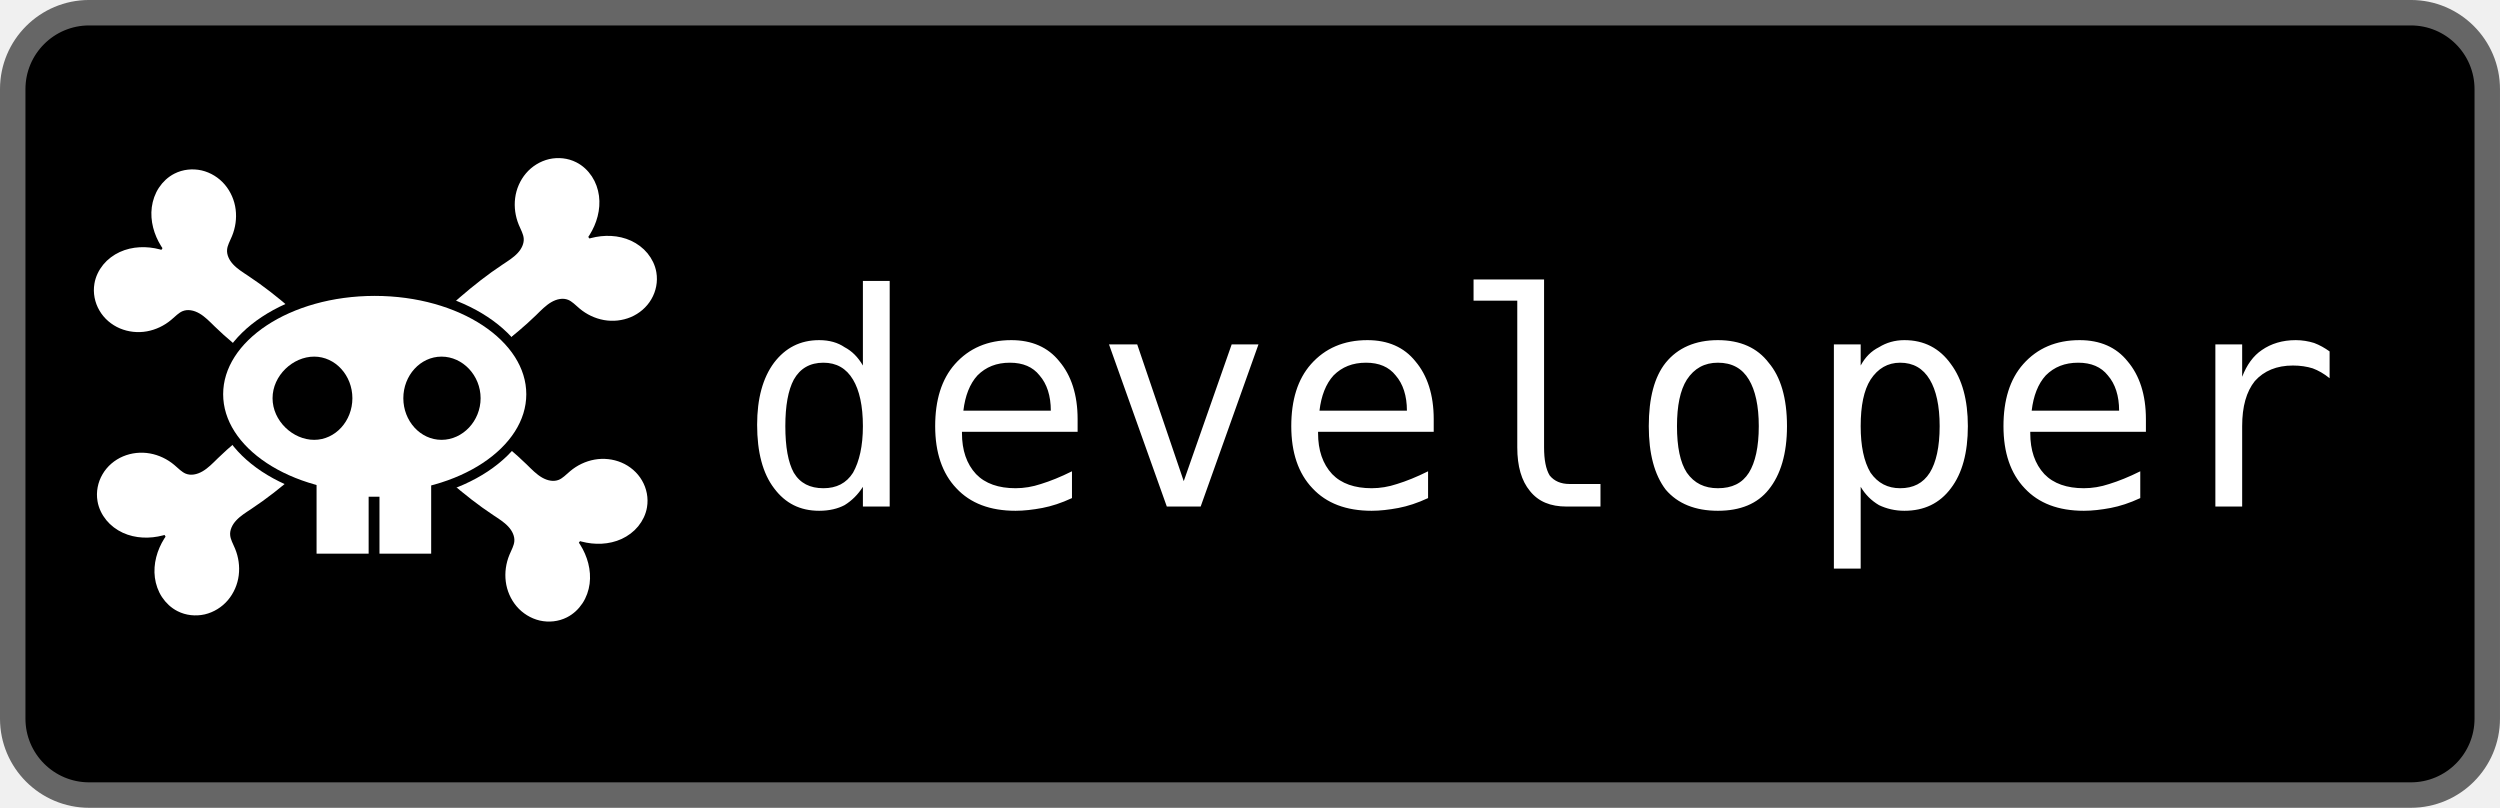
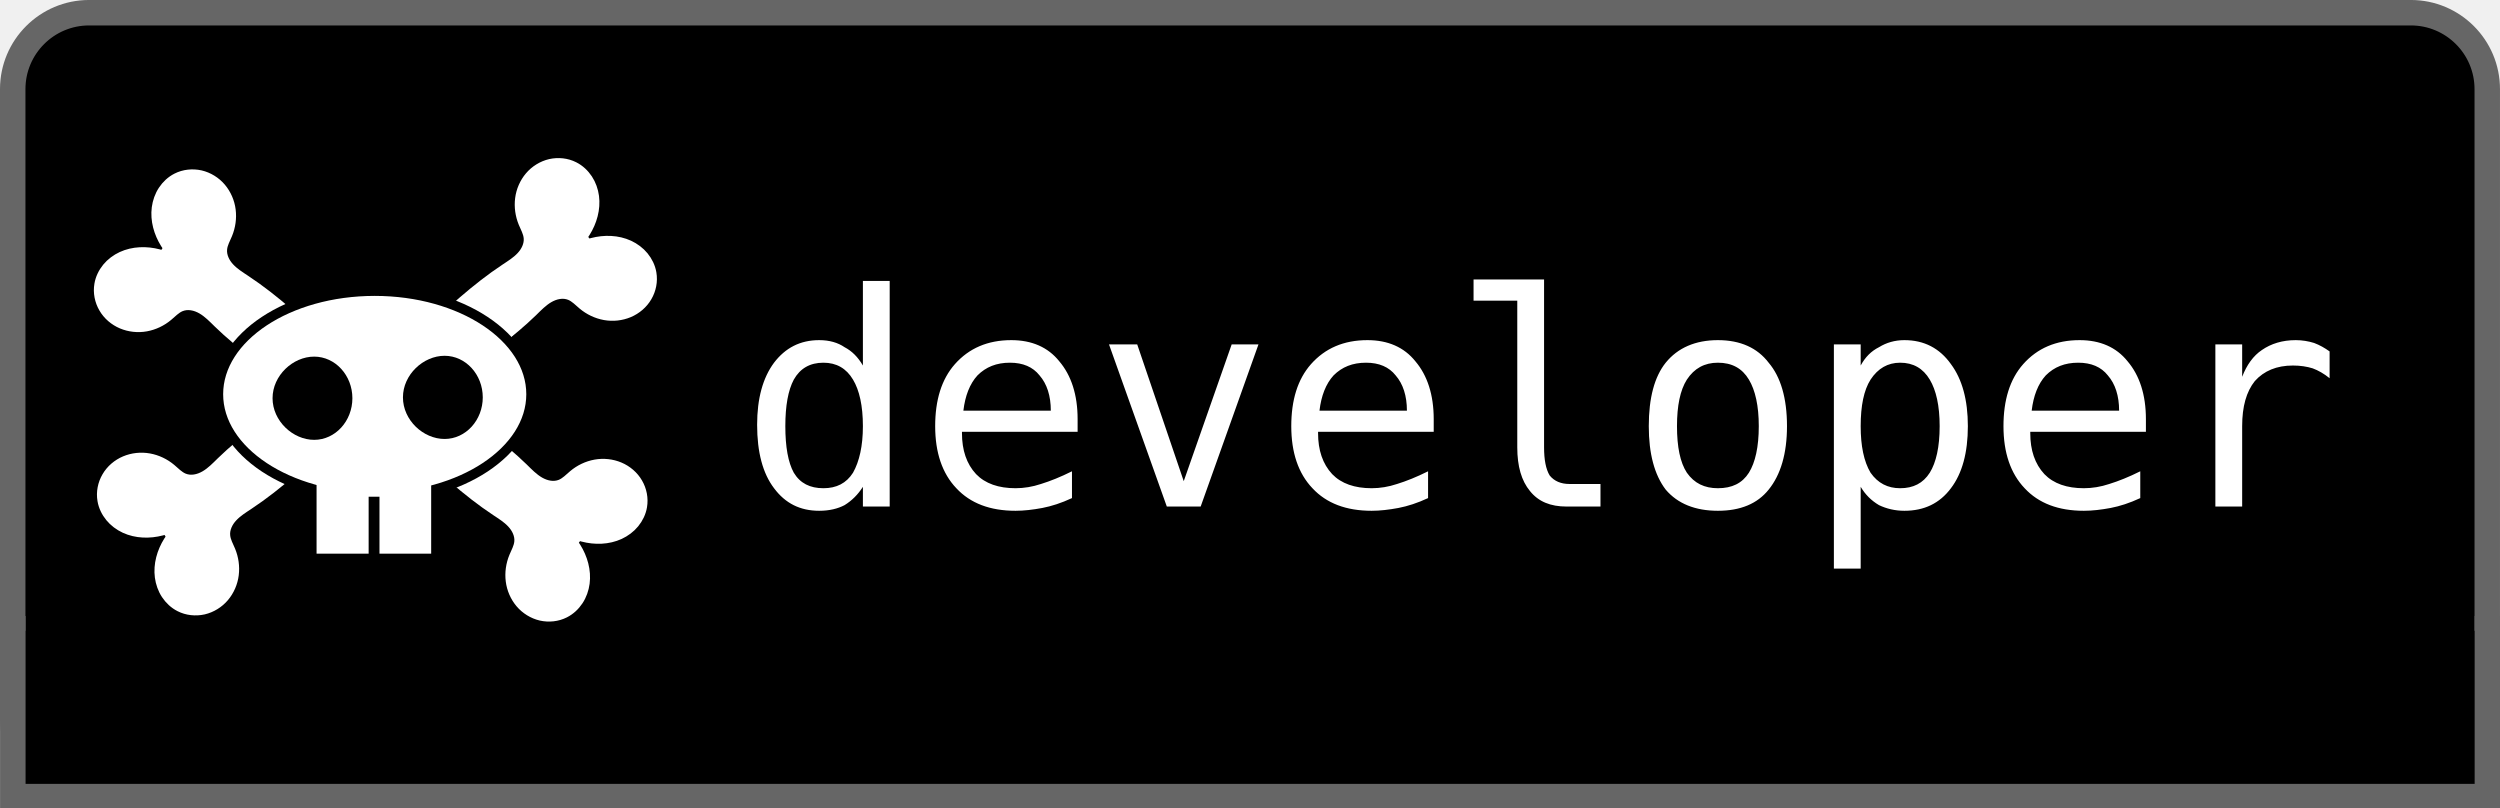
<svg xmlns="http://www.w3.org/2000/svg" width="25.967mm" height="8.391mm" viewBox="0 0 25.967 8.391" id="svg5978" version="1.1">
  <defs id="defs5980">
    <linearGradient id="linearGradient4502">
      <stop style="stop-color:#00fd00;stop-opacity:1;" offset="0" id="stop4504" />
      <stop style="stop-color:#00e100;stop-opacity:0;" offset="1" id="stop4506" />
    </linearGradient>
  </defs>
  <g id="layer1" transform="translate(-89.82604,-75.84613)">
    <g transform="matrix(0.9375,0,0,0.9375,48.21505,9.249671)" id="g9973-2">
      <rect style="fill:#000000;stroke:#666666;stroke-width:0.282px;stroke-linecap:butt;stroke-linejoin:miter;stroke-opacity:1" id="rect5653-9-0-5" width="27.416" height="8.668" x="44.526" y="71.177" rx="0.847" />
      <text xml:space="preserve" style="font-style:normal;font-weight:normal;font-size:4.682px;line-height:125%;font-family:Sans;letter-spacing:0px;word-spacing:0px;fill:#000000;fill-opacity:1;stroke:none" x="52.57" y="76.649" id="text5655-6-2-1">
        <tspan id="tspan5657-9-1-1" x="52.57" y="76.649" style="font-style:normal;font-variant:normal;font-weight:normal;font-stretch:normal;font-size:3.277px;font-family:'DejaVu Sans Mono';-inkscape-font-specification:'DejaVu Sans Mono';fill:#ffffff">developer</tspan>
      </text>
      <text xml:space="preserve" style="font-style:normal;font-weight:normal;font-size:11.289px;line-height:125%;font-family:Sans;letter-spacing:0px;word-spacing:0px;fill:#000000;fill-opacity:1;stroke:none;stroke-width:1px;stroke-linecap:butt;stroke-linejoin:miter;stroke-opacity:1" x="23.93" y="71.434" id="text13068">
        <tspan id="tspan13070" x="23.93" y="71.434" />
      </text>
      <text xml:space="preserve" style="font-style:normal;font-weight:normal;font-size:9.263px;line-height:125%;font-family:Sans;letter-spacing:0px;word-spacing:0px;fill:#ffffff;fill-opacity:1;stroke:none;stroke-width:1px;stroke-linecap:butt;stroke-linejoin:miter;stroke-opacity:1" x="47.25" y="77.3" id="text13072">
        <tspan id="tspan13074" x="47.25" y="77.3" />
      </text>
      <g style="stroke:#ffffff;stroke-width:1.462;fill:#ffffff" transform="matrix(0.6842361,0,0,0.6835565,11.89105,28.43185)" id="g4618">
        <g style="stroke:#ffffff;stroke-width:1.158;fill:#ffffff" transform="matrix(-0.7478905,-1.016779,-1.01666,0.7479777,167.5251,56.49062)" id="g14306-1">
          <g style="stroke-width:1.158;stroke:#ffffff;fill:#ffffff" id="g4592">
            <g transform="translate(-3.417744,-9.731978)" id="g14294-1" style="stroke:#ffffff;stroke-width:1.158;fill:#ffffff">
              <path id="path14028-0-6-1-4" d="m 49.101,85.015 c -0.01,-0.071 -0.028,-0.141 -0.055,-0.208 -0.06,-0.152 -0.166,-0.289 -0.309,-0.368 -0.071,-0.039 -0.152,-0.064 -0.233,-0.068 -0.082,-0.004 -0.164,0.011 -0.237,0.048 -0.096,0.048 -0.173,0.132 -0.215,0.23 -0.043,0.098 -0.051,0.211 -0.026,0.315 0.025,0.104 0.081,0.2 0.159,0.274 0.078,0.074 0.176,0.126 0.28,0.151 0.065,0.016 0.134,0.023 0.192,0.058 0.039,0.024 0.07,0.059 0.091,0.1 0.021,0.04 0.033,0.085 0.038,0.13 0.01,0.09 -0.006,0.181 -0.019,0.272 -0.057,0.406 -0.041,0.818 -0.056,1.227 -0.01,0.282 -0.036,0.563 -0.076,0.842" style="fill:#ffffff;fill-rule:evenodd;stroke:#ffffff;stroke-width:0.106;stroke-linecap:butt;stroke-linejoin:miter;stroke-opacity:1" />
              <path id="path14028-0-6-1-8-9" d="m 49.132,85.005 c 0.01,-0.071 0.028,-0.141 0.055,-0.208 0.06,-0.152 0.166,-0.289 0.309,-0.368 0.071,-0.039 0.152,-0.064 0.233,-0.068 0.082,-0.004 0.164,0.011 0.237,0.048 0.096,0.048 0.172,0.132 0.215,0.23 0.042,0.098 0.051,0.211 0.026,0.315 -0.025,0.104 -0.081,0.2 -0.159,0.274 -0.078,0.074 -0.175,0.126 -0.279,0.152 -0.065,0.016 -0.134,0.023 -0.192,0.058 -0.037,0.022 -0.066,0.054 -0.088,0.091 -0.022,0.037 -0.036,0.078 -0.044,0.12 -0.016,0.084 -0.009,0.17 -0.005,0.255 0.023,0.457 -0.033,0.915 -0.086,1.369 -0.022,0.188 -0.043,0.376 -0.064,0.563" style="fill:#ffffff;fill-rule:evenodd;stroke:#ffffff;stroke-width:0.106;stroke-linecap:butt;stroke-linejoin:miter;stroke-opacity:1" />
            </g>
            <path id="path4582" d="m 45.908,78.074 -0.701,0.148" style="fill:#ffffff;fill-rule:evenodd;stroke:#ffffff;stroke-width:0.327px;stroke-linecap:butt;stroke-linejoin:miter;stroke-opacity:1" />
            <path id="path4588" d="m 45.724,75.394 c 0.052,0.483 0.062,0.973 0.094,1.46 0.014,0.357 0.047,0.715 0.045,1.072 -0.019,0.116 -0.198,0.068 -0.284,0.113 -0.094,0.012 -0.19,0.052 -0.285,0.041 -0.028,-0.132 0.011,-0.279 0.016,-0.415 0.105,-0.758 0.214,-1.516 0.356,-2.268 0.009,-0.027 0.046,-0.029 0.058,-0.004 z" style="opacity:1;fill:#ffffff;fill-opacity:1;stroke:#ffffff;stroke-width:0.378;stroke-opacity:1" />
            <path id="path4590" d="m 45.726,75.274 c 0.018,0.061 0.01,0.129 0.018,0.193 0.047,0.816 0.094,1.632 0.131,2.448 0.003,0.04 -0.006,0.086 -0.056,0.081 -0.179,0.036 -0.359,0.078 -0.538,0.112 -0.041,-0.015 -0.007,-0.073 -0.011,-0.106 0.02,-0.202 0.033,-0.404 0.067,-0.605 0.098,-0.655 0.198,-1.309 0.306,-1.963 0.015,-0.055 0.012,-0.119 0.045,-0.166 0.012,-0.01 0.03,-0.006 0.038,0.006 z" style="opacity:1;fill:#ffffff;fill-opacity:1;stroke:#ffffff;stroke-width:0.378;stroke-opacity:1" />
          </g>
        </g>
        <path style="opacity:1;fill:#ffffff;fill-opacity:1;stroke:#ffffff;stroke-width:0.378;stroke-opacity:1" d="m 43.594,-16.077 c -1.702,0.983 -3.325,2.134 -4.992,3.188 -1.571,1.051 -3.19,2.034 -4.722,3.139 0.116,0.666 0.547,1.307 0.807,1.955 0.083,0.201 0.252,0.666 0.502,0.357 2.88,-2.668 5.681,-5.424 8.411,-8.244 0.145,-0.104 0.301,-0.397 -0.006,-0.395 z" id="path4608" transform="matrix(0.2822222,0,0,0.2822222,44.40046,70.91444)" />
        <path style="opacity:1;fill:#ffffff;fill-opacity:1;stroke:#ffffff;stroke-width:0.378;stroke-opacity:1" d="m 42.865,-20.977 c -1.514,0.067 -2.428,1.874 -1.848,3.204 0.204,0.551 0.515,1.21 0.111,1.754 -0.465,0.831 -1.447,1.165 -2.131,1.782 -1.344,1.056 -2.675,2.159 -3.825,3.426 -0.053,0.121 -0.303,0.094 -0.3,0.28 -0.396,0.267 -1.133,0.566 -0.929,1.169 0.279,0.694 0.561,1.418 1.003,2.023 0.388,-0.031 0.644,-0.506 0.967,-0.707 0.524,-0.497 1.078,-0.969 1.654,-1.389 0.204,-0.207 0.235,-0.642 0.599,-0.639 0.496,-0.023 0.887,-0.562 1.311,-0.824 1.099,-0.795 1.987,-1.867 3.153,-2.566 0.643,-0.351 1.353,0.037 1.818,0.503 0.864,0.696 2.24,0.853 3.092,0.05 0.915,-0.675 0.964,-2.138 0.109,-2.882 -0.595,-0.635 -1.489,-0.8 -2.319,-0.672 -0.535,0.033 -1.099,0.328 -1.57,0.404 -0.017,-0.076 0.209,-0.26 0.235,-0.399 0.742,-0.915 1.338,-2.255 0.716,-3.393 -0.351,-0.672 -1.066,-1.182 -1.846,-1.124 z" id="path4610" transform="matrix(0.2822222,0,0,0.2822222,44.40046,70.91444)" />
        <path style="opacity:1;fill:#ffffff;fill-opacity:1;stroke:#ffffff;stroke-width:0.378;stroke-opacity:1" d="m 42.857,-21.02 c -1.357,0.098 -2.298,1.581 -1.982,2.87 0.109,0.722 0.734,1.573 0.113,2.229 -0.838,0.968 -2.026,1.535 -2.952,2.411 -1.397,1.167 -2.701,2.438 -4.079,3.623 -0.277,0.428 0.175,0.939 0.296,1.352 0.218,0.428 0.391,0.891 0.668,1.284 0.403,-0.057 0.658,-0.542 1.001,-0.753 1.753,-1.606 3.792,-2.868 5.517,-4.507 0.633,-0.526 1.439,-1.314 2.333,-0.87 0.669,0.416 1.306,1.052 2.168,1.017 1.177,0.12 2.4,-0.822 2.345,-2.055 -0.022,-1.296 -1.353,-2.264 -2.6,-2.1 -0.587,-0.025 -1.272,0.252 -1.749,0.321 0.538,-0.886 1.213,-1.834 1.041,-2.934 -0.104,-1.048 -1.059,-1.92 -2.12,-1.888 z" id="path4612" transform="matrix(0.2822222,0,0,0.2822222,44.40046,70.91444)" />
      </g>
      <g transform="matrix(-0.6842361,0,0,0.6835565,85.1972,28.55711)" id="g4618-4" style="stroke:#ffffff;stroke-width:1.462;fill:#ffffff">
        <g style="stroke:#ffffff;stroke-width:1.158;fill:#ffffff" transform="matrix(-0.7478905,-1.016779,-1.01666,0.7479777,167.5251,56.49062)" id="g14306-1-1">
          <g style="stroke-width:1.158;stroke:#ffffff;fill:#ffffff" id="g4592-2">
            <g transform="translate(-3.417744,-9.731978)" id="g14294-1-0" style="stroke:#ffffff;stroke-width:1.158;fill:#ffffff">
              <path id="path14028-0-6-1-4-6" d="m 49.101,85.015 c -0.01,-0.071 -0.028,-0.141 -0.055,-0.208 -0.06,-0.152 -0.166,-0.289 -0.309,-0.368 -0.071,-0.039 -0.152,-0.064 -0.233,-0.068 -0.082,-0.004 -0.164,0.011 -0.237,0.048 -0.096,0.048 -0.173,0.132 -0.215,0.23 -0.043,0.098 -0.051,0.211 -0.026,0.315 0.025,0.104 0.081,0.2 0.159,0.274 0.078,0.074 0.176,0.126 0.28,0.151 0.065,0.016 0.134,0.023 0.192,0.058 0.039,0.024 0.07,0.059 0.091,0.1 0.021,0.04 0.033,0.085 0.038,0.13 0.01,0.09 -0.006,0.181 -0.019,0.272 -0.057,0.406 -0.041,0.818 -0.056,1.227 -0.01,0.282 -0.036,0.563 -0.076,0.842" style="fill:#ffffff;fill-rule:evenodd;stroke:#ffffff;stroke-width:0.106;stroke-linecap:butt;stroke-linejoin:miter;stroke-opacity:1" />
              <path id="path14028-0-6-1-8-9-7" d="m 49.132,85.005 c 0.01,-0.071 0.028,-0.141 0.055,-0.208 0.06,-0.152 0.166,-0.289 0.309,-0.368 0.071,-0.039 0.152,-0.064 0.233,-0.068 0.082,-0.004 0.164,0.011 0.237,0.048 0.096,0.048 0.172,0.132 0.215,0.23 0.042,0.098 0.051,0.211 0.026,0.315 -0.025,0.104 -0.081,0.2 -0.159,0.274 -0.078,0.074 -0.175,0.126 -0.279,0.152 -0.065,0.016 -0.134,0.023 -0.192,0.058 -0.037,0.022 -0.066,0.054 -0.088,0.091 -0.022,0.037 -0.036,0.078 -0.044,0.12 -0.016,0.084 -0.009,0.17 -0.005,0.255 0.023,0.457 -0.033,0.915 -0.086,1.369 -0.022,0.188 -0.043,0.376 -0.064,0.563" style="fill:#ffffff;fill-rule:evenodd;stroke:#ffffff;stroke-width:0.106;stroke-linecap:butt;stroke-linejoin:miter;stroke-opacity:1" />
            </g>
            <path id="path4582-3" d="m 45.908,78.074 -0.701,0.148" style="fill:#ffffff;fill-rule:evenodd;stroke:#ffffff;stroke-width:0.327px;stroke-linecap:butt;stroke-linejoin:miter;stroke-opacity:1" />
            <path id="path4588-2" d="m 45.724,75.394 c 0.052,0.483 0.062,0.973 0.094,1.46 0.014,0.357 0.047,0.715 0.045,1.072 -0.019,0.116 -0.198,0.068 -0.284,0.113 -0.094,0.012 -0.19,0.052 -0.285,0.041 -0.028,-0.132 0.011,-0.279 0.016,-0.415 0.105,-0.758 0.214,-1.516 0.356,-2.268 0.009,-0.027 0.046,-0.029 0.058,-0.004 z" style="opacity:1;fill:#ffffff;fill-opacity:1;stroke:#ffffff;stroke-width:0.378;stroke-opacity:1" />
            <path id="path4590-8" d="m 45.726,75.274 c 0.018,0.061 0.01,0.129 0.018,0.193 0.047,0.816 0.094,1.632 0.131,2.448 0.003,0.04 -0.006,0.086 -0.056,0.081 -0.179,0.036 -0.359,0.078 -0.538,0.112 -0.041,-0.015 -0.007,-0.073 -0.011,-0.106 0.02,-0.202 0.033,-0.404 0.067,-0.605 0.098,-0.655 0.198,-1.309 0.306,-1.963 0.015,-0.055 0.012,-0.119 0.045,-0.166 0.012,-0.01 0.03,-0.006 0.038,0.006 z" style="opacity:1;fill:#ffffff;fill-opacity:1;stroke:#ffffff;stroke-width:0.378;stroke-opacity:1" />
          </g>
        </g>
        <path style="opacity:1;fill:#ffffff;fill-opacity:1;stroke:#ffffff;stroke-width:0.378;stroke-opacity:1" d="m 43.594,-16.077 c -1.702,0.983 -3.325,2.134 -4.992,3.188 -1.571,1.051 -3.19,2.034 -4.722,3.139 0.116,0.666 0.547,1.307 0.807,1.955 0.083,0.201 0.252,0.666 0.502,0.357 2.88,-2.668 5.681,-5.424 8.411,-8.244 0.145,-0.104 0.301,-0.397 -0.006,-0.395 z" id="path4608-1" transform="matrix(0.2822222,0,0,0.2822222,44.40046,70.91444)" />
        <path style="opacity:1;fill:#ffffff;fill-opacity:1;stroke:#ffffff;stroke-width:0.378;stroke-opacity:1" d="m 42.865,-20.977 c -1.514,0.067 -2.428,1.874 -1.848,3.204 0.204,0.551 0.515,1.21 0.111,1.754 -0.465,0.831 -1.447,1.165 -2.131,1.782 -1.344,1.056 -2.675,2.159 -3.825,3.426 -0.053,0.121 -0.303,0.094 -0.3,0.28 -0.396,0.267 -1.133,0.566 -0.929,1.169 0.279,0.694 0.561,1.418 1.003,2.023 0.388,-0.031 0.644,-0.506 0.967,-0.707 0.524,-0.497 1.078,-0.969 1.654,-1.389 0.204,-0.207 0.235,-0.642 0.599,-0.639 0.496,-0.023 0.887,-0.562 1.311,-0.824 1.099,-0.795 1.987,-1.867 3.153,-2.566 0.643,-0.351 1.353,0.037 1.818,0.503 0.864,0.696 2.24,0.853 3.092,0.05 0.915,-0.675 0.964,-2.138 0.109,-2.882 -0.595,-0.635 -1.489,-0.8 -2.319,-0.672 -0.535,0.033 -1.099,0.328 -1.57,0.404 -0.017,-0.076 0.209,-0.26 0.235,-0.399 0.742,-0.915 1.338,-2.255 0.716,-3.393 -0.351,-0.672 -1.066,-1.182 -1.846,-1.124 z" id="path4610-3" transform="matrix(0.2822222,0,0,0.2822222,44.40046,70.91444)" />
        <path style="opacity:1;fill:#ffffff;fill-opacity:1;stroke:#ffffff;stroke-width:0.378;stroke-opacity:1" d="m 42.857,-21.02 c -1.357,0.098 -2.298,1.581 -1.982,2.87 0.109,0.722 0.734,1.573 0.113,2.229 -0.838,0.968 -2.026,1.535 -2.952,2.411 -1.397,1.167 -2.701,2.438 -4.079,3.623 -0.277,0.428 0.175,0.939 0.296,1.352 0.218,0.428 0.391,0.891 0.668,1.284 0.403,-0.057 0.658,-0.542 1.001,-0.753 1.753,-1.606 3.792,-2.868 5.517,-4.507 0.633,-0.526 1.439,-1.314 2.333,-0.87 0.669,0.416 1.306,1.052 2.168,1.017 1.177,0.12 2.4,-0.822 2.345,-2.055 -0.022,-1.296 -1.353,-2.264 -2.6,-2.1 -0.587,-0.025 -1.272,0.252 -1.749,0.321 0.538,-0.886 1.213,-1.834 1.041,-2.934 -0.104,-1.048 -1.059,-1.92 -2.12,-1.888 z" id="path4612-4" transform="matrix(0.2822222,0,0,0.2822222,44.40046,70.91444)" />
      </g>
      <g transform="matrix(-0.6842361,0,0,-0.6835565,85.23134,122.2103)" id="g4618-4-6" style="stroke:#ffffff;stroke-width:1.462;fill:#ffffff">
        <g style="stroke:#ffffff;stroke-width:1.158;fill:#ffffff" transform="matrix(-0.7478905,-1.016779,-1.01666,0.7479777,167.5251,56.49062)" id="g14306-1-1-7">
          <g style="stroke-width:1.158;stroke:#ffffff;fill:#ffffff" id="g4592-2-4">
            <g transform="translate(-3.417744,-9.731978)" id="g14294-1-0-3" style="stroke:#ffffff;stroke-width:1.158;fill:#ffffff">
              <path id="path14028-0-6-1-4-6-4" d="m 49.101,85.015 c -0.01,-0.071 -0.028,-0.141 -0.055,-0.208 -0.06,-0.152 -0.166,-0.289 -0.309,-0.368 -0.071,-0.039 -0.152,-0.064 -0.233,-0.068 -0.082,-0.004 -0.164,0.011 -0.237,0.048 -0.096,0.048 -0.173,0.132 -0.215,0.23 -0.043,0.098 -0.051,0.211 -0.026,0.315 0.025,0.104 0.081,0.2 0.159,0.274 0.078,0.074 0.176,0.126 0.28,0.151 0.065,0.016 0.134,0.023 0.192,0.058 0.039,0.024 0.07,0.059 0.091,0.1 0.021,0.04 0.033,0.085 0.038,0.13 0.01,0.09 -0.006,0.181 -0.019,0.272 -0.057,0.406 -0.041,0.818 -0.056,1.227 -0.01,0.282 -0.036,0.563 -0.076,0.842" style="fill:#ffffff;fill-rule:evenodd;stroke:#ffffff;stroke-width:0.106;stroke-linecap:butt;stroke-linejoin:miter;stroke-opacity:1" />
              <path id="path14028-0-6-1-8-9-7-4" d="m 49.132,85.005 c 0.01,-0.071 0.028,-0.141 0.055,-0.208 0.06,-0.152 0.166,-0.289 0.309,-0.368 0.071,-0.039 0.152,-0.064 0.233,-0.068 0.082,-0.004 0.164,0.011 0.237,0.048 0.096,0.048 0.172,0.132 0.215,0.23 0.042,0.098 0.051,0.211 0.026,0.315 -0.025,0.104 -0.081,0.2 -0.159,0.274 -0.078,0.074 -0.175,0.126 -0.279,0.152 -0.065,0.016 -0.134,0.023 -0.192,0.058 -0.037,0.022 -0.066,0.054 -0.088,0.091 -0.022,0.037 -0.036,0.078 -0.044,0.12 -0.016,0.084 -0.009,0.17 -0.005,0.255 0.023,0.457 -0.033,0.915 -0.086,1.369 -0.022,0.188 -0.043,0.376 -0.064,0.563" style="fill:#ffffff;fill-rule:evenodd;stroke:#ffffff;stroke-width:0.106;stroke-linecap:butt;stroke-linejoin:miter;stroke-opacity:1" />
            </g>
            <path id="path4582-3-2" d="m 45.908,78.074 -0.701,0.148" style="fill:#ffffff;fill-rule:evenodd;stroke:#ffffff;stroke-width:0.327px;stroke-linecap:butt;stroke-linejoin:miter;stroke-opacity:1" />
            <path id="path4588-2-2" d="m 45.724,75.394 c 0.052,0.483 0.062,0.973 0.094,1.46 0.014,0.357 0.047,0.715 0.045,1.072 -0.019,0.116 -0.198,0.068 -0.284,0.113 -0.094,0.012 -0.19,0.052 -0.285,0.041 -0.028,-0.132 0.011,-0.279 0.016,-0.415 0.105,-0.758 0.214,-1.516 0.356,-2.268 0.009,-0.027 0.046,-0.029 0.058,-0.004 z" style="opacity:1;fill:#ffffff;fill-opacity:1;stroke:#ffffff;stroke-width:0.378;stroke-opacity:1" />
            <path id="path4590-8-4" d="m 45.726,75.274 c 0.018,0.061 0.01,0.129 0.018,0.193 0.047,0.816 0.094,1.632 0.131,2.448 0.003,0.04 -0.006,0.086 -0.056,0.081 -0.179,0.036 -0.359,0.078 -0.538,0.112 -0.041,-0.015 -0.007,-0.073 -0.011,-0.106 0.02,-0.202 0.033,-0.404 0.067,-0.605 0.098,-0.655 0.198,-1.309 0.306,-1.963 0.015,-0.055 0.012,-0.119 0.045,-0.166 0.012,-0.01 0.03,-0.006 0.038,0.006 z" style="opacity:1;fill:#ffffff;fill-opacity:1;stroke:#ffffff;stroke-width:0.378;stroke-opacity:1" />
          </g>
        </g>
        <path style="opacity:1;fill:#ffffff;fill-opacity:1;stroke:#ffffff;stroke-width:0.378;stroke-opacity:1" d="m 43.594,-16.077 c -1.702,0.983 -3.325,2.134 -4.992,3.188 -1.571,1.051 -3.19,2.034 -4.722,3.139 0.116,0.666 0.547,1.307 0.807,1.955 0.083,0.201 0.252,0.666 0.502,0.357 2.88,-2.668 5.681,-5.424 8.411,-8.244 0.145,-0.104 0.301,-0.397 -0.006,-0.395 z" id="path4608-1-0" transform="matrix(0.2822222,0,0,0.2822222,44.40046,70.91444)" />
        <path style="opacity:1;fill:#ffffff;fill-opacity:1;stroke:#ffffff;stroke-width:0.378;stroke-opacity:1" d="m 42.865,-20.977 c -1.514,0.067 -2.428,1.874 -1.848,3.204 0.204,0.551 0.515,1.21 0.111,1.754 -0.465,0.831 -1.447,1.165 -2.131,1.782 -1.344,1.056 -2.675,2.159 -3.825,3.426 -0.053,0.121 -0.303,0.094 -0.3,0.28 -0.396,0.267 -1.133,0.566 -0.929,1.169 0.279,0.694 0.561,1.418 1.003,2.023 0.388,-0.031 0.644,-0.506 0.967,-0.707 0.524,-0.497 1.078,-0.969 1.654,-1.389 0.204,-0.207 0.235,-0.642 0.599,-0.639 0.496,-0.023 0.887,-0.562 1.311,-0.824 1.099,-0.795 1.987,-1.867 3.153,-2.566 0.643,-0.351 1.353,0.037 1.818,0.503 0.864,0.696 2.24,0.853 3.092,0.05 0.915,-0.675 0.964,-2.138 0.109,-2.882 -0.595,-0.635 -1.489,-0.8 -2.319,-0.672 -0.535,0.033 -1.099,0.328 -1.57,0.404 -0.017,-0.076 0.209,-0.26 0.235,-0.399 0.742,-0.915 1.338,-2.255 0.716,-3.393 -0.351,-0.672 -1.066,-1.182 -1.846,-1.124 z" id="path4610-3-1" transform="matrix(0.2822222,0,0,0.2822222,44.40046,70.91444)" />
        <path style="opacity:1;fill:#ffffff;fill-opacity:1;stroke:#ffffff;stroke-width:0.378;stroke-opacity:1" d="m 42.857,-21.02 c -1.357,0.098 -2.298,1.581 -1.982,2.87 0.109,0.722 0.734,1.573 0.113,2.229 -0.838,0.968 -2.026,1.535 -2.952,2.411 -1.397,1.167 -2.701,2.438 -4.079,3.623 -0.277,0.428 0.175,0.939 0.296,1.352 0.218,0.428 0.391,0.891 0.668,1.284 0.403,-0.057 0.658,-0.542 1.001,-0.753 1.753,-1.606 3.792,-2.868 5.517,-4.507 0.633,-0.526 1.439,-1.314 2.333,-0.87 0.669,0.416 1.306,1.052 2.168,1.017 1.177,0.12 2.4,-0.822 2.345,-2.055 -0.022,-1.296 -1.353,-2.264 -2.6,-2.1 -0.587,-0.025 -1.272,0.252 -1.749,0.321 0.538,-0.886 1.213,-1.834 1.041,-2.934 -0.104,-1.048 -1.059,-1.92 -2.12,-1.888 z" id="path4612-4-3" transform="matrix(0.2822222,0,0,0.2822222,44.40046,70.91444)" />
      </g>
      <g transform="matrix(0.6842361,0,0,-0.6835565,11.78723,122.2786)" id="g4618-4-6-9" style="stroke:#ffffff;stroke-width:1.462;fill:#ffffff">
        <g style="stroke:#ffffff;stroke-width:1.158;fill:#ffffff" transform="matrix(-0.7478905,-1.016779,-1.01666,0.7479777,167.5251,56.49062)" id="g14306-1-1-7-4">
          <g style="stroke-width:1.158;stroke:#ffffff;fill:#ffffff" id="g4592-2-4-9">
            <g transform="translate(-3.417744,-9.731978)" id="g14294-1-0-3-1" style="stroke:#ffffff;stroke-width:1.158;fill:#ffffff">
              <path id="path14028-0-6-1-4-6-4-5" d="m 49.101,85.015 c -0.01,-0.071 -0.028,-0.141 -0.055,-0.208 -0.06,-0.152 -0.166,-0.289 -0.309,-0.368 -0.071,-0.039 -0.152,-0.064 -0.233,-0.068 -0.082,-0.004 -0.164,0.011 -0.237,0.048 -0.096,0.048 -0.173,0.132 -0.215,0.23 -0.043,0.098 -0.051,0.211 -0.026,0.315 0.025,0.104 0.081,0.2 0.159,0.274 0.078,0.074 0.176,0.126 0.28,0.151 0.065,0.016 0.134,0.023 0.192,0.058 0.039,0.024 0.07,0.059 0.091,0.1 0.021,0.04 0.033,0.085 0.038,0.13 0.01,0.09 -0.006,0.181 -0.019,0.272 -0.057,0.406 -0.041,0.818 -0.056,1.227 -0.01,0.282 -0.036,0.563 -0.076,0.842" style="fill:#ffffff;fill-rule:evenodd;stroke:#ffffff;stroke-width:0.106;stroke-linecap:butt;stroke-linejoin:miter;stroke-opacity:1" />
              <path id="path14028-0-6-1-8-9-7-4-7" d="m 49.132,85.005 c 0.01,-0.071 0.028,-0.141 0.055,-0.208 0.06,-0.152 0.166,-0.289 0.309,-0.368 0.071,-0.039 0.152,-0.064 0.233,-0.068 0.082,-0.004 0.164,0.011 0.237,0.048 0.096,0.048 0.172,0.132 0.215,0.23 0.042,0.098 0.051,0.211 0.026,0.315 -0.025,0.104 -0.081,0.2 -0.159,0.274 -0.078,0.074 -0.175,0.126 -0.279,0.152 -0.065,0.016 -0.134,0.023 -0.192,0.058 -0.037,0.022 -0.066,0.054 -0.088,0.091 -0.022,0.037 -0.036,0.078 -0.044,0.12 -0.016,0.084 -0.009,0.17 -0.005,0.255 0.023,0.457 -0.033,0.915 -0.086,1.369 -0.022,0.188 -0.043,0.376 -0.064,0.563" style="fill:#ffffff;fill-rule:evenodd;stroke:#ffffff;stroke-width:0.106;stroke-linecap:butt;stroke-linejoin:miter;stroke-opacity:1" />
            </g>
            <path id="path4582-3-2-1" d="m 45.908,78.074 -0.701,0.148" style="fill:#ffffff;fill-rule:evenodd;stroke:#ffffff;stroke-width:0.327px;stroke-linecap:butt;stroke-linejoin:miter;stroke-opacity:1" />
            <path id="path4588-2-2-8" d="m 45.724,75.394 c 0.052,0.483 0.062,0.973 0.094,1.46 0.014,0.357 0.047,0.715 0.045,1.072 -0.019,0.116 -0.198,0.068 -0.284,0.113 -0.094,0.012 -0.19,0.052 -0.285,0.041 -0.028,-0.132 0.011,-0.279 0.016,-0.415 0.105,-0.758 0.214,-1.516 0.356,-2.268 0.009,-0.027 0.046,-0.029 0.058,-0.004 z" style="opacity:1;fill:#ffffff;fill-opacity:1;stroke:#ffffff;stroke-width:0.378;stroke-opacity:1" />
            <path id="path4590-8-4-9" d="m 45.726,75.274 c 0.018,0.061 0.01,0.129 0.018,0.193 0.047,0.816 0.094,1.632 0.131,2.448 0.003,0.04 -0.006,0.086 -0.056,0.081 -0.179,0.036 -0.359,0.078 -0.538,0.112 -0.041,-0.015 -0.007,-0.073 -0.011,-0.106 0.02,-0.202 0.033,-0.404 0.067,-0.605 0.098,-0.655 0.198,-1.309 0.306,-1.963 0.015,-0.055 0.012,-0.119 0.045,-0.166 0.012,-0.01 0.03,-0.006 0.038,0.006 z" style="opacity:1;fill:#ffffff;fill-opacity:1;stroke:#ffffff;stroke-width:0.378;stroke-opacity:1" />
          </g>
        </g>
        <path style="opacity:1;fill:#ffffff;fill-opacity:1;stroke:#ffffff;stroke-width:0.378;stroke-opacity:1" d="m 43.594,-16.077 c -1.702,0.983 -3.325,2.134 -4.992,3.188 -1.571,1.051 -3.19,2.034 -4.722,3.139 0.116,0.666 0.547,1.307 0.807,1.955 0.083,0.201 0.252,0.666 0.502,0.357 2.88,-2.668 5.681,-5.424 8.411,-8.244 0.145,-0.104 0.301,-0.397 -0.006,-0.395 z" id="path4608-1-0-1" transform="matrix(0.2822222,0,0,0.2822222,44.40046,70.91444)" />
        <path style="opacity:1;fill:#ffffff;fill-opacity:1;stroke:#ffffff;stroke-width:0.378;stroke-opacity:1" d="m 42.865,-20.977 c -1.514,0.067 -2.428,1.874 -1.848,3.204 0.204,0.551 0.515,1.21 0.111,1.754 -0.465,0.831 -1.447,1.165 -2.131,1.782 -1.344,1.056 -2.675,2.159 -3.825,3.426 -0.053,0.121 -0.303,0.094 -0.3,0.28 -0.396,0.267 -1.133,0.566 -0.929,1.169 0.279,0.694 0.561,1.418 1.003,2.023 0.388,-0.031 0.644,-0.506 0.967,-0.707 0.524,-0.497 1.078,-0.969 1.654,-1.389 0.204,-0.207 0.235,-0.642 0.599,-0.639 0.496,-0.023 0.887,-0.562 1.311,-0.824 1.099,-0.795 1.987,-1.867 3.153,-2.566 0.643,-0.351 1.353,0.037 1.818,0.503 0.864,0.696 2.24,0.853 3.092,0.05 0.915,-0.675 0.964,-2.138 0.109,-2.882 -0.595,-0.635 -1.489,-0.8 -2.319,-0.672 -0.535,0.033 -1.099,0.328 -1.57,0.404 -0.017,-0.076 0.209,-0.26 0.235,-0.399 0.742,-0.915 1.338,-2.255 0.716,-3.393 -0.351,-0.672 -1.066,-1.182 -1.846,-1.124 z" id="path4610-3-1-9" transform="matrix(0.2822222,0,0,0.2822222,44.40046,70.91444)" />
        <path style="opacity:1;fill:#ffffff;fill-opacity:1;stroke:#ffffff;stroke-width:0.378;stroke-opacity:1" d="m 42.857,-21.02 c -1.357,0.098 -2.298,1.581 -1.982,2.87 0.109,0.722 0.734,1.573 0.113,2.229 -0.838,0.968 -2.026,1.535 -2.952,2.411 -1.397,1.167 -2.701,2.438 -4.079,3.623 -0.277,0.428 0.175,0.939 0.296,1.352 0.218,0.428 0.391,0.891 0.668,1.284 0.403,-0.057 0.658,-0.542 1.001,-0.753 1.753,-1.606 3.792,-2.868 5.517,-4.507 0.633,-0.526 1.439,-1.314 2.333,-0.87 0.669,0.416 1.306,1.052 2.168,1.017 1.177,0.12 2.4,-0.822 2.345,-2.055 -0.022,-1.296 -1.353,-2.264 -2.6,-2.1 -0.587,-0.025 -1.272,0.252 -1.749,0.321 0.538,-0.886 1.213,-1.834 1.041,-2.934 -0.104,-1.048 -1.059,-1.92 -2.12,-1.888 z" id="path4612-4-3-2" transform="matrix(0.2822222,0,0,0.2822222,44.40046,70.91444)" />
      </g>
      <g id="g13950" transform="matrix(1.052824,0,0,1.126556,-2.57262,-9.747937)">
        <path style="opacity:1;fill:#ffffff;fill-opacity:1;stroke:#000000;stroke-width:0.098;stroke-miterlimit:4;stroke-dasharray:none;stroke-opacity:1" d="m 50.189,75.586 a 1.644,1.016 0 0 1 -1.644,1.016 1.644,1.016 0 0 1 -1.644,-1.016 1.644,1.016 0 0 1 1.644,-1.016 1.644,1.016 0 0 1 1.644,1.016 z" id="path13625" />
        <path style="opacity:1;fill:#ffffff;fill-opacity:1;stroke:#ffffff;stroke-width:0.17;stroke-miterlimit:4;stroke-dasharray:none;stroke-opacity:1" d="m 48.018,76.033 1.036,0 0,1.036 -1.036,0 z" id="rect13627" />
-         <path style="font-size:medium;font-style:normal;font-variant:normal;font-weight:normal;font-stretch:normal;text-indent:0;text-align:start;text-decoration:none;line-height:normal;letter-spacing:normal;word-spacing:normal;text-transform:none;direction:ltr;block-progression:tb;writing-mode:lr-tb;text-anchor:start;baseline-shift:baseline;color:#000000;fill:#000000;fill-opacity:1;fill-rule:nonzero;stroke:none;stroke-width:0.216;marker:none;visibility:visible;display:inline;overflow:visible;enable-background:accumulate;font-family:Sans;-inkscape-font-specification:Sans" d="M 16.25 13.125 C 15.468 13.125 14.844 13.82 14.844 14.656 C 14.844 15.493 15.468 16.188 16.25 16.188 C 17.032 16.188 17.688 15.493 17.688 14.656 C 17.688 13.82 17.032 13.125 16.25 13.125 z " transform="matrix(0.285933,0,0,0.2672188,44.60166,71.70893)" id="path13637" />
-         <path style="fill:none;fill-rule:evenodd;stroke:#000000;stroke-width:0.114;stroke-linecap:butt;stroke-linejoin:miter;stroke-opacity:1" d="m 48.538,76.594 0,0.68" id="path13998" />
+         <path style="fill:none;stroke:#000000;stroke-width:0.114;stroke-linecap:butt;stroke-linejoin:miter;stroke-opacity:1" d="m 48.538,76.594 0,0.68" id="path13998" />
        <path style="font-size:medium;font-style:normal;font-variant:normal;font-weight:normal;font-stretch:normal;text-indent:0;text-align:start;text-decoration:none;line-height:normal;letter-spacing:normal;word-spacing:normal;text-transform:none;direction:ltr;block-progression:tb;writing-mode:lr-tb;text-anchor:start;baseline-shift:baseline;color:#000000;fill:#000000;fill-opacity:1;fill-rule:nonzero;stroke:none;stroke-width:0.216;marker:none;visibility:visible;display:inline;overflow:visible;enable-background:accumulate;font-family:Sans;-inkscape-font-specification:Sans" d="M 11.562 13.125 C 10.781 13.125 10.031 13.82 10.031 14.656 C 10.031 15.493 10.781 16.188 11.562 16.188 C 12.344 16.188 12.969 15.493 12.969 14.656 C 12.969 13.82 12.344 13.125 11.562 13.125 z " transform="matrix(0.285933,0,0,0.2672188,44.60166,71.70893)" id="path13637-4" />
+         <path style="font-size:medium;font-style:normal;font-variant:normal;font-weight:normal;font-stretch:normal;text-indent:0;text-align:start;text-decoration:none;line-height:normal;letter-spacing:normal;word-spacing:normal;text-transform:none;direction:ltr;block-progression:tb;writing-mode:lr-tb;text-anchor:start;baseline-shift:baseline;color:#000000;fill:#000000;fill-opacity:1;fill-rule:nonzero;stroke:none;stroke-width:0.216;marker:none;visibility:visible;display:inline;overflow:visible;enable-background:accumulate;font-family:Sans;-inkscape-font-specification:Sans" d="m 49.28,75.208 c -0.224,0 -0.438,0.186 -0.438,0.409 0,0.224 0.214,0.409 0.438,0.409 0.224,0 0.402,-0.186 0.402,-0.409 0,-0.224 -0.179,-0.409 -0.402,-0.409 z" id="path13637-4-0" />
+       </g>
+       <g transform="matrix(1.066667,0,0,1.066667,151.7719,19.16096)" id="g4009" style="fill:#000000">
+         <g id="g6190">
+           <path style="font-size:medium;font-style:normal;font-variant:normal;font-weight:normal;font-stretch:normal;text-indent:0;text-align:start;text-decoration:none;line-height:normal;letter-spacing:normal;word-spacing:normal;text-transform:none;direction:ltr;block-progression:tb;writing-mode:lr-tb;text-anchor:start;baseline-shift:baseline;color:#000000;fill:#000000;fill-opacity:1;fill-rule:nonzero;stroke:none;stroke-width:0.264;marker:none;visibility:visible;display:inline;overflow:visible;enable-background:accumulate;font-family:Sans;-inkscape-font-specification:Sans" d="m -100.573,55.185 0,0.115 0,1.522 0,0.115 0.158,0 25.516,0 0.123,0 0,-0.115 0,-1.522 0,-0.115 -0.123,0 -25.516,0 -0.158,0 z" id="rect3072" />
+           <path style="fill:#000000;stroke:#666666;stroke-width:0.282px;stroke-linecap:butt;stroke-linejoin:miter;stroke-opacity:1" d="m -100.54,56.916 25.837,0" id="path3896" />
+           <path style="fill:#000000;stroke:#666666;stroke-width:0.265;stroke-linecap:butt;stroke-linejoin:miter;stroke-miterlimit:4;stroke-opacity:1;stroke-dasharray:none" d="m -100.542,55.031 c 0,1.931 0,2.025 0,2.025 l 0,0" id="path3850" />
+           <path id="path3863" d="m -74.839,55.031 c 0,1.931 0,2.025 0,2.025 l 0,0" style="fill:#000000;stroke:#666666;stroke-width:0.265;stroke-linecap:butt;stroke-linejoin:miter;stroke-miterlimit:4;stroke-opacity:1;stroke-dasharray:none" />
+         </g>
      </g>
    </g>
  </g>
</svg>
